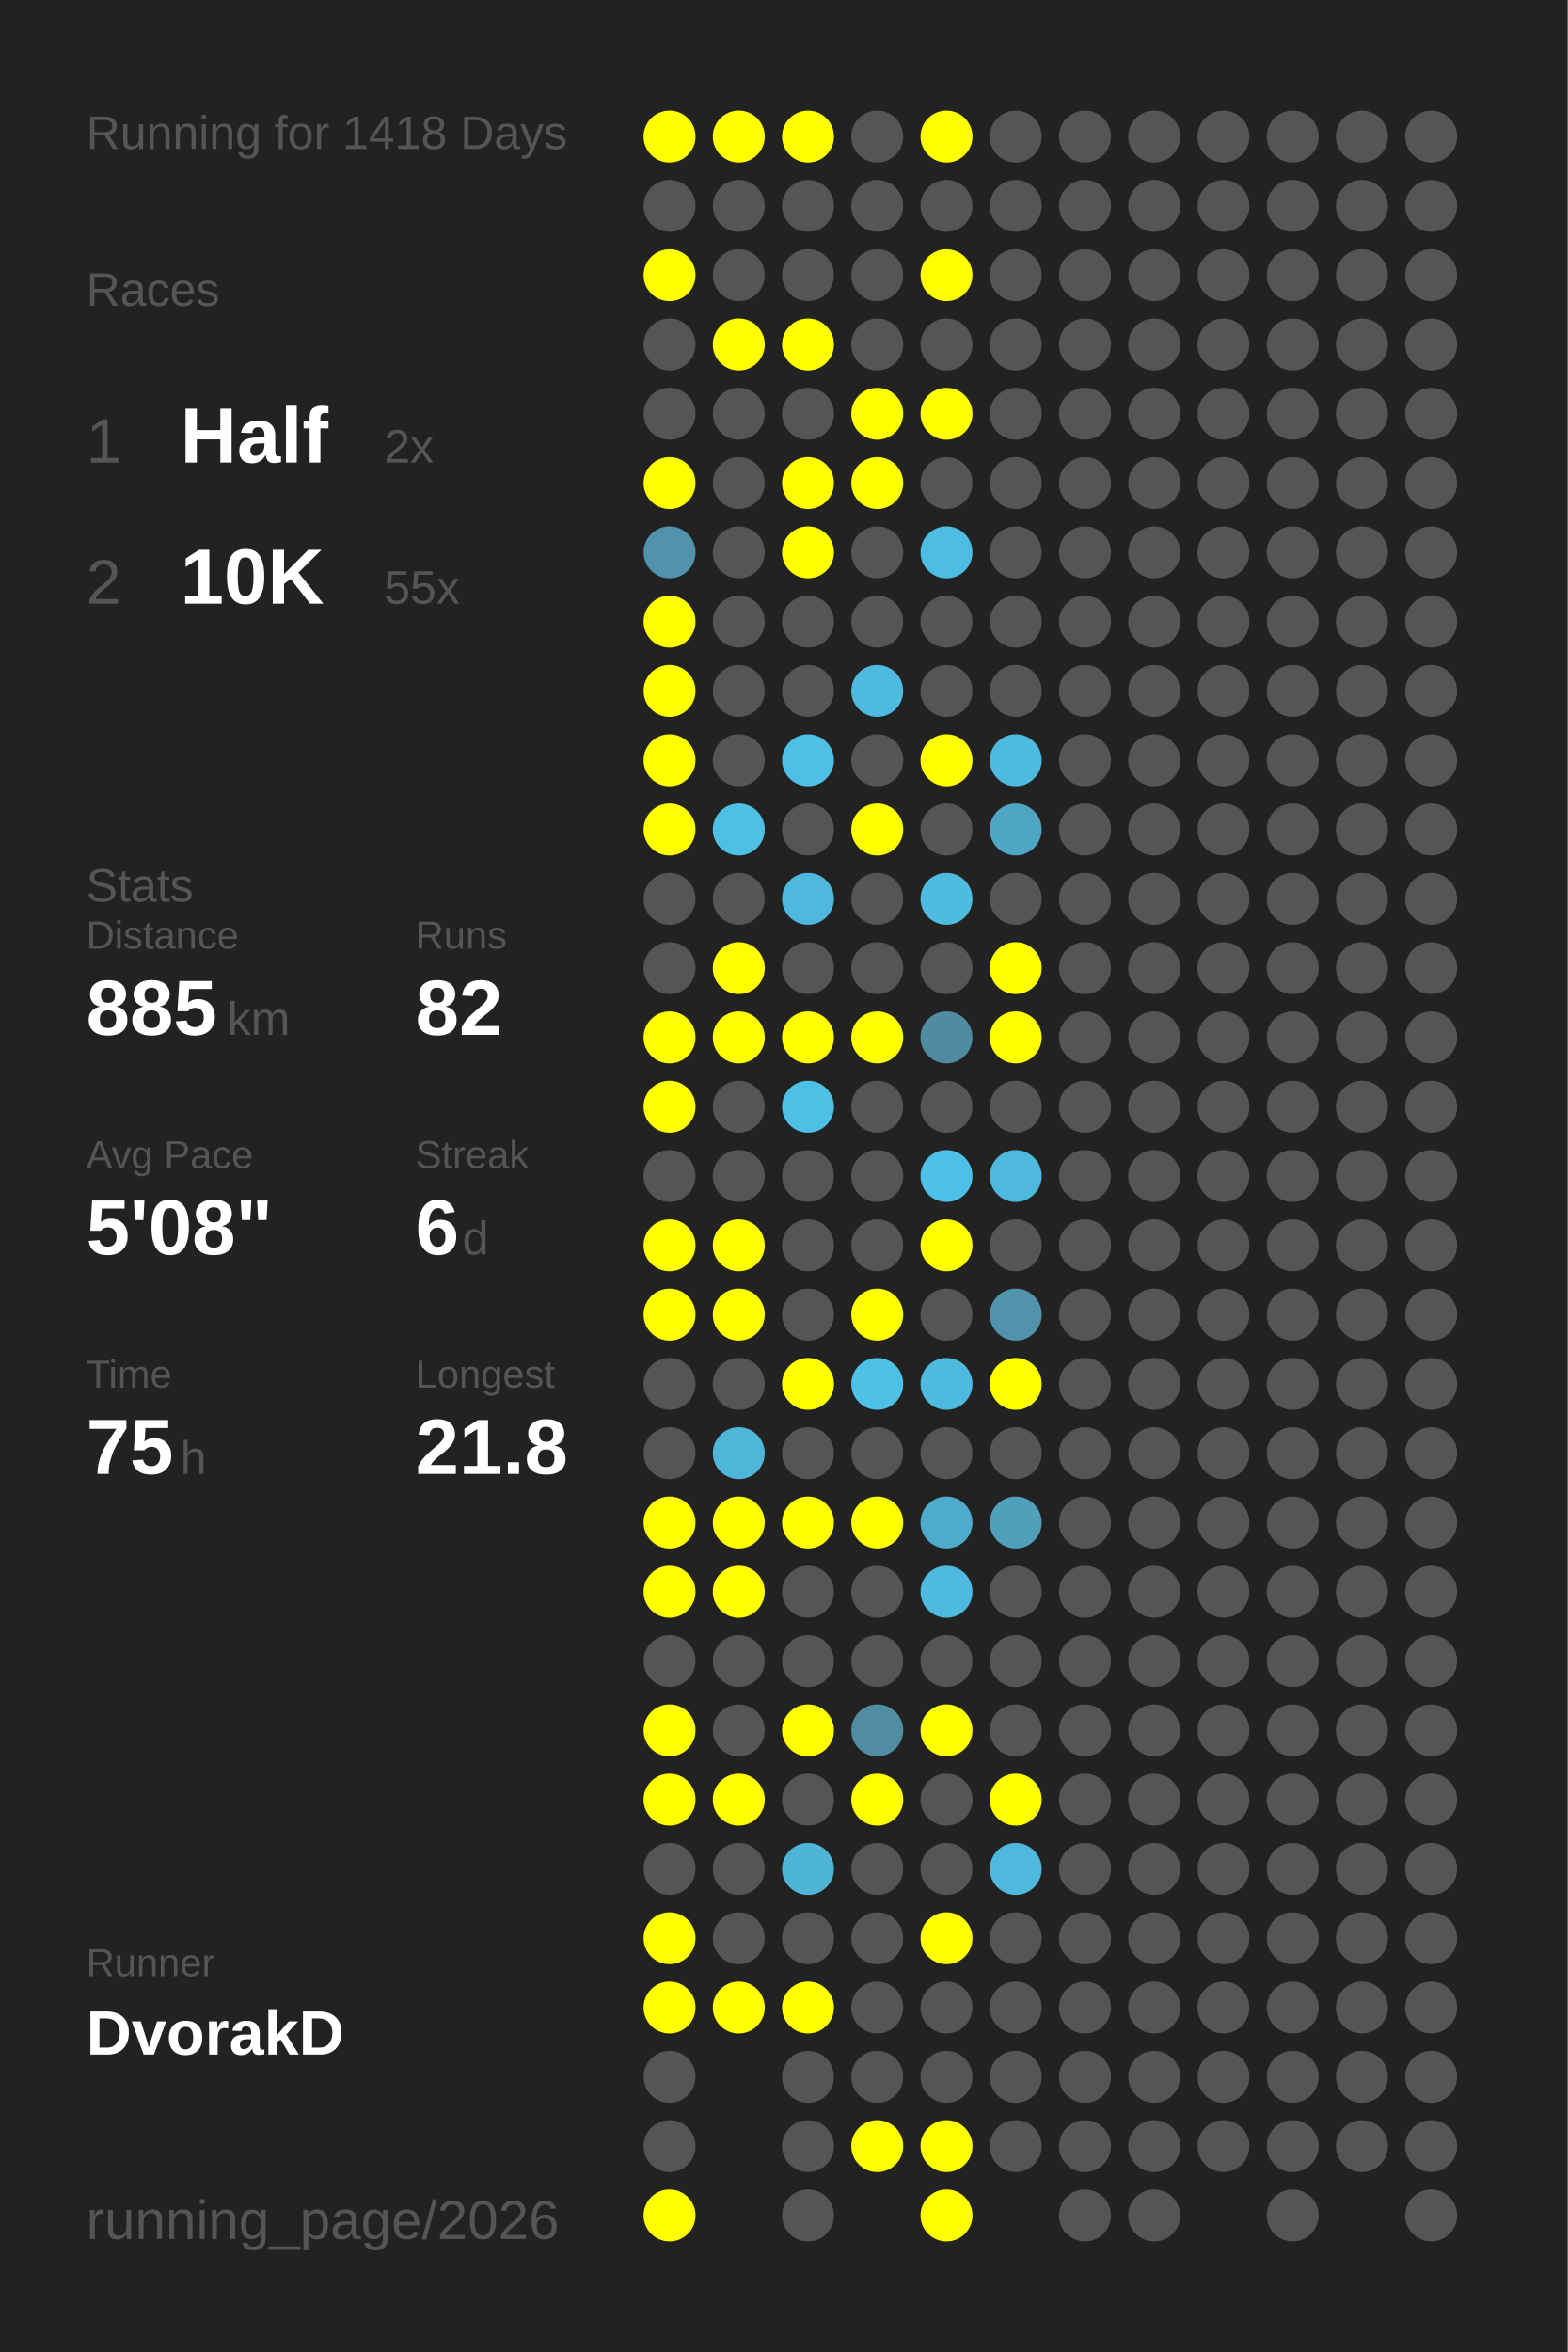
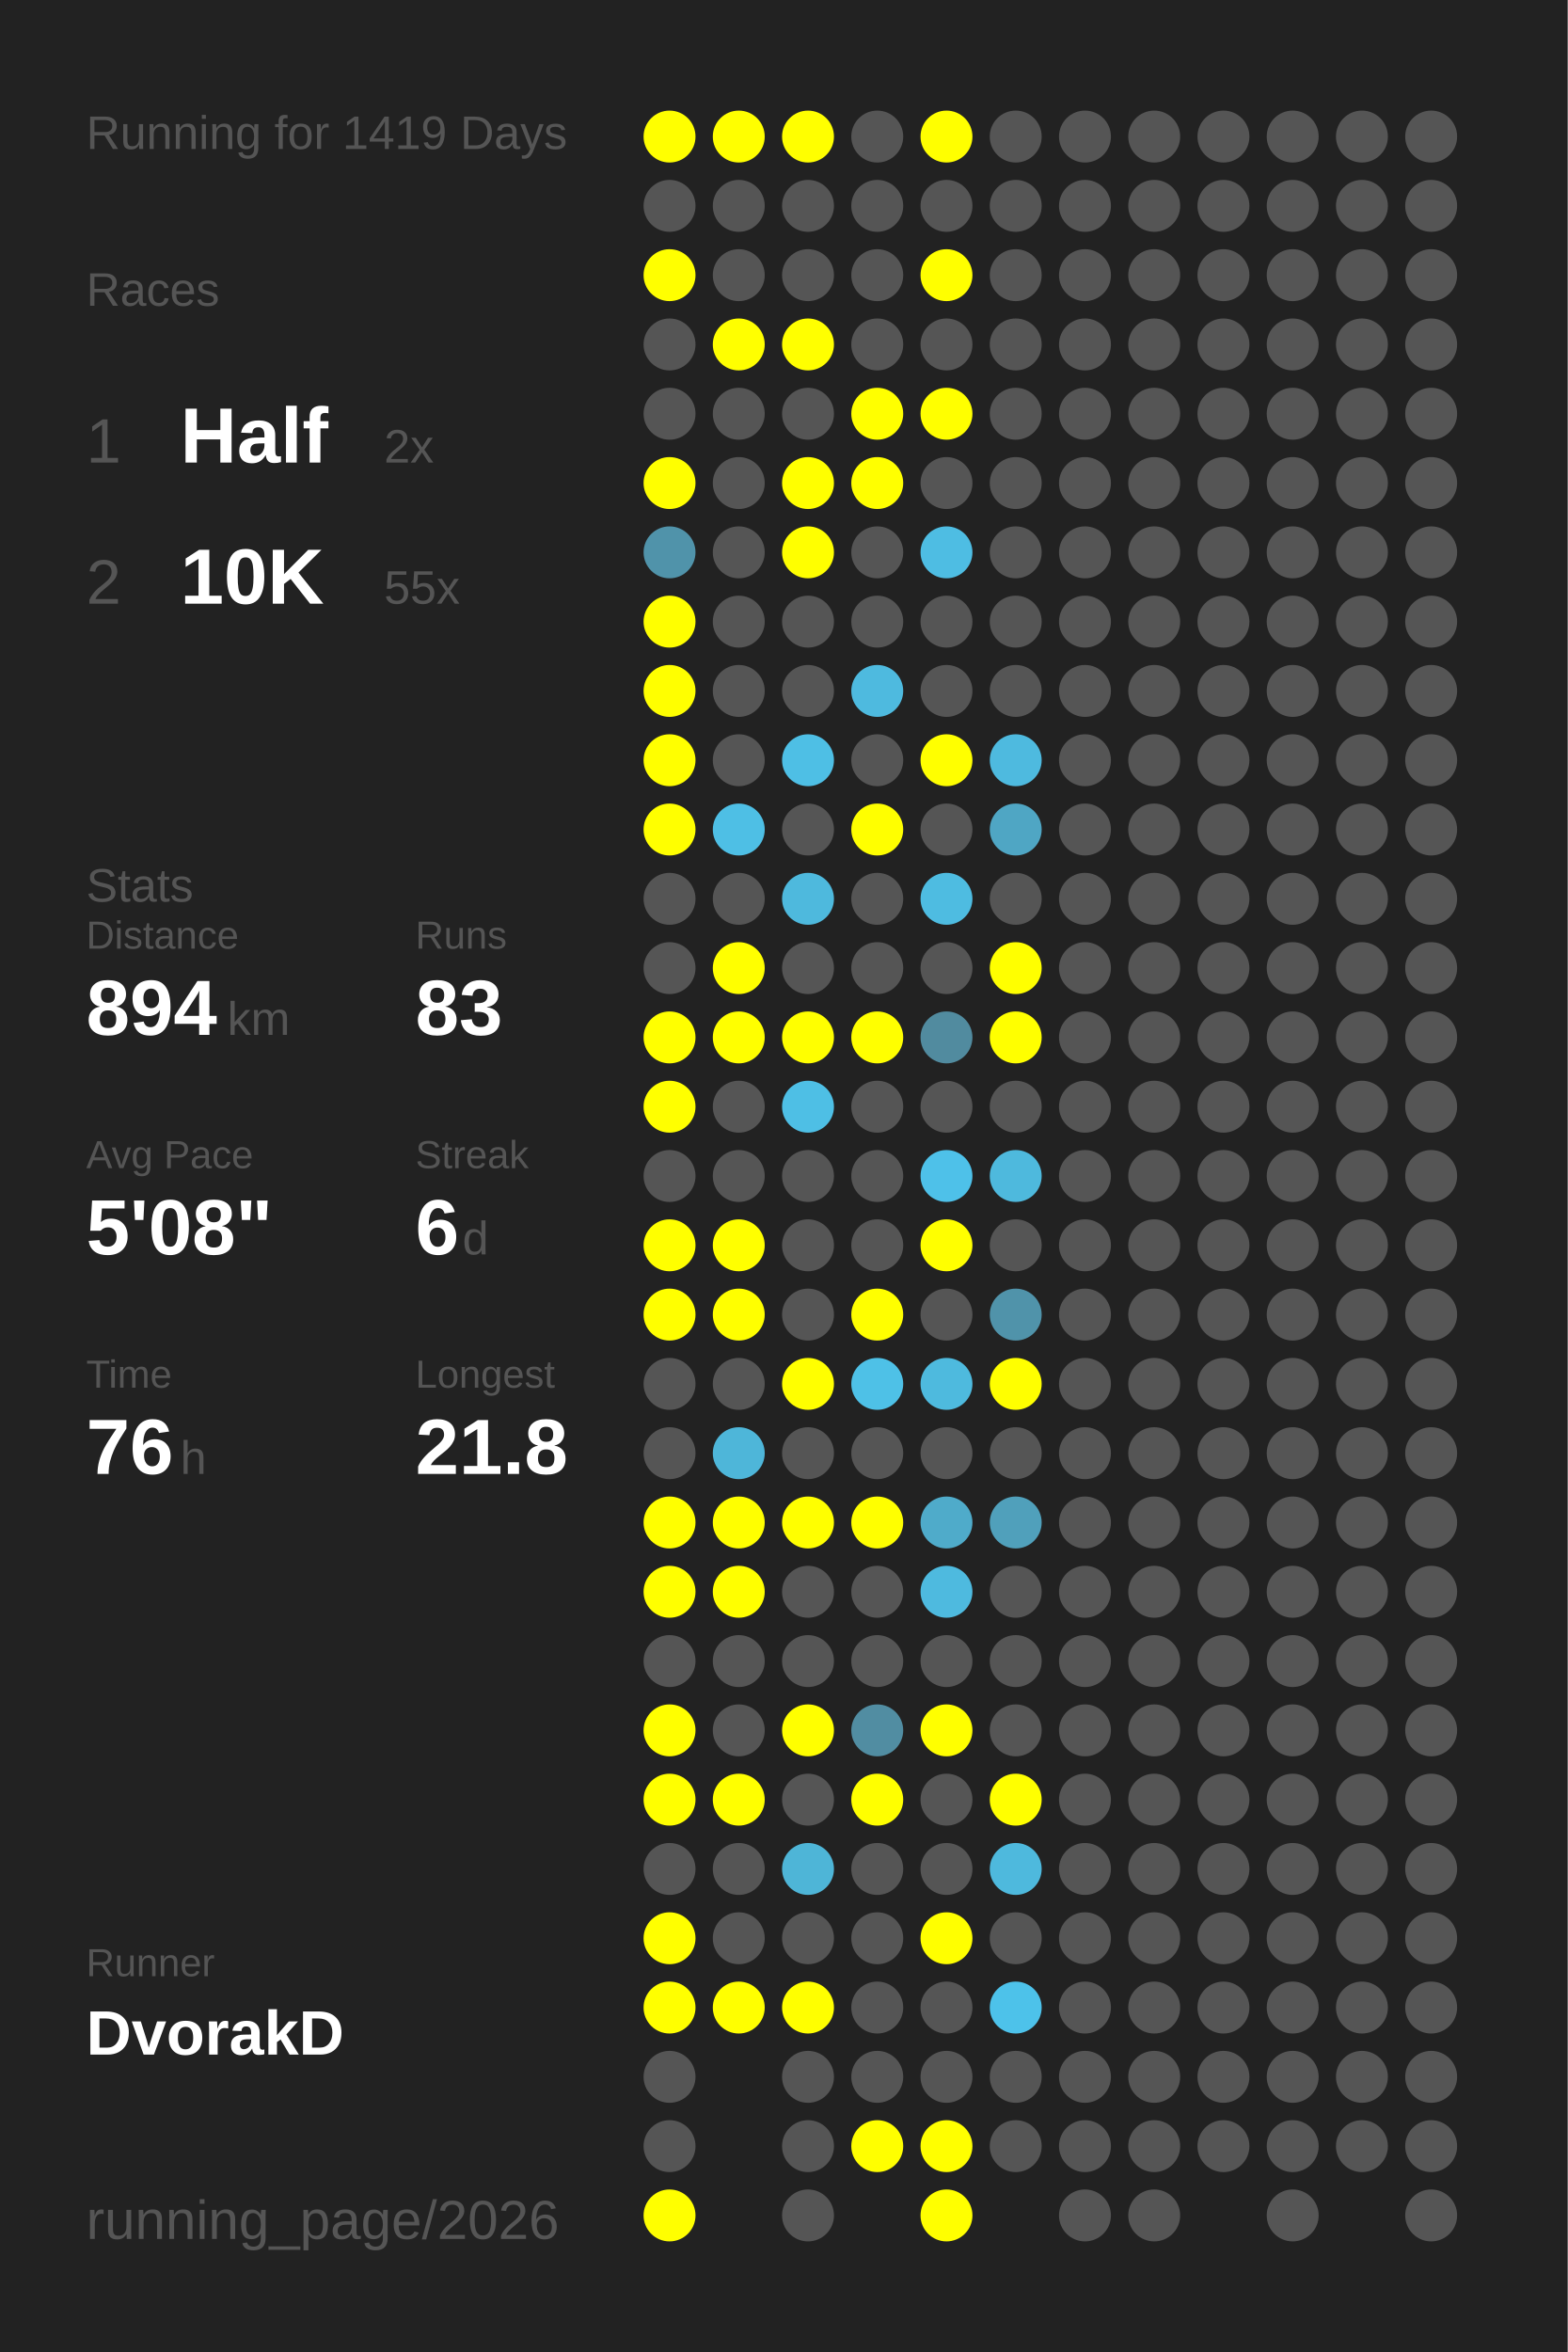
<svg xmlns="http://www.w3.org/2000/svg" baseProfile="full" height="300mm" version="1.1" viewBox="0,0,200,300" width="200mm">
  <defs />
  <rect fill="#222222" height="300" width="200" x="0" y="0" />
-   <text fill="#555555" style="font-size:6px; font-family:Arial;" x="11" y="19">Running for 1418 Days</text>
+   <text fill="#555555" style="font-size:6px; font-family:Arial;" x="11" y="19">Running for 1419 Days</text>
  <text fill="#555555" style="font-size:6px; font-family:Arial;" x="11" y="39">Races</text>
  <text fill="#555555" style="font-size:8px; font-family:Arial;" x="11" y="59">1</text>
  <text fill="#FFFFFF" style="font-size:10px; font-family:Arial; font-weight:bold;" x="23" y="59">Half</text>
  <text fill="#555555" style="font-size:6px; font-family:Arial;" x="49" y="59">2x</text>
  <text fill="#555555" style="font-size:8px; font-family:Arial;" x="11" y="77">2</text>
  <text fill="#FFFFFF" style="font-size:10px; font-family:Arial; font-weight:bold;" x="23" y="77">10K</text>
  <text fill="#555555" style="font-size:6px; font-family:Arial;" x="49" y="77">55x</text>
  <text fill="#555555" style="font-size:6px; font-family:Arial;" x="11" y="115">Stats</text>
  <text fill="#555555" style="font-size:5px; font-family:Arial;" x="11" y="121">Distance</text>
-   <text fill="#FFFFFF" style="font-size:10px; font-family:Arial; font-weight:bold;" x="11" y="132">885</text>
+   <text fill="#FFFFFF" style="font-size:10px; font-family:Arial; font-weight:bold;" x="11" y="132">894</text>
  <text fill="#555555" style="font-size:6px; font-family:Arial;" x="29" y="132">km</text>
  <text fill="#555555" style="font-size:5px; font-family:Arial;" x="53" y="121">Runs</text>
-   <text fill="#FFFFFF" style="font-size:10px; font-family:Arial; font-weight:bold;" x="53" y="132">82</text>
+   <text fill="#FFFFFF" style="font-size:10px; font-family:Arial; font-weight:bold;" x="53" y="132">83</text>
  <text fill="#555555" style="font-size:5px; font-family:Arial;" x="11" y="149">Avg Pace</text>
  <text fill="#FFFFFF" style="font-size:10px; font-family:Arial; font-weight:bold;" x="11" y="160">5'08"</text>
  <text fill="#555555" style="font-size:5px; font-family:Arial;" x="53" y="149">Streak</text>
  <text fill="#FFFFFF" style="font-size:10px; font-family:Arial; font-weight:bold;" x="53" y="160">6</text>
  <text fill="#555555" style="font-size:6px; font-family:Arial;" x="59" y="160">d</text>
  <text fill="#555555" style="font-size:5px; font-family:Arial;" x="11" y="177">Time</text>
-   <text fill="#FFFFFF" style="font-size:10px; font-family:Arial; font-weight:bold;" x="11" y="188">75</text>
+   <text fill="#FFFFFF" style="font-size:10px; font-family:Arial; font-weight:bold;" x="11" y="188">76</text>
  <text fill="#555555" style="font-size:6px; font-family:Arial;" x="23" y="188">h</text>
  <text fill="#555555" style="font-size:5px; font-family:Arial;" x="53" y="177">Longest</text>
  <text fill="#FFFFFF" style="font-size:10px; font-family:Arial; font-weight:bold;" x="53" y="188">21.8</text>
  <text fill="#555555" style="font-size:5px; font-family:Arial;" x="11" y="252.065">Runner</text>
  <text fill="#FFFFFF" style="font-size:8px; font-family:Arial; font-weight:bold;" x="11" y="262.065">DvorakD</text>
  <text fill="#555555" style="font-size:7px; font-family:Arial;" x="11" y="285.581">running_page/2026</text>
  <circle cx="85.417" cy="17.419" fill="#FFFF00" r="3.312" />
  <circle cx="85.417" cy="26.258" fill="#555555" r="3.312" />
  <circle cx="85.417" cy="35.097" fill="#FFFF00" r="3.312" />
  <circle cx="85.417" cy="43.935" fill="#555555" r="3.312" />
  <circle cx="85.417" cy="52.774" fill="#555555" r="3.312" />
  <circle cx="85.417" cy="61.613" fill="#FFFF00" r="3.312" />
  <circle cx="85.417" cy="70.452" fill="#5093aa" r="3.312" />
  <circle cx="85.417" cy="79.29" fill="#FFFF00" r="3.312" />
  <circle cx="85.417" cy="88.129" fill="#FFFF00" r="3.312" />
  <circle cx="85.417" cy="96.968" fill="#FFFF00" r="3.312" />
  <circle cx="85.417" cy="105.806" fill="#FFFF00" r="3.312" />
  <circle cx="85.417" cy="114.645" fill="#555555" r="3.312" />
  <circle cx="85.417" cy="123.484" fill="#555555" r="3.312" />
  <circle cx="85.417" cy="132.323" fill="#FFFF00" r="3.312" />
  <circle cx="85.417" cy="141.161" fill="#FFFF00" r="3.312" />
  <circle cx="85.417" cy="150" fill="#555555" r="3.312" />
  <circle cx="85.417" cy="158.839" fill="#FFFF00" r="3.312" />
  <circle cx="85.417" cy="167.677" fill="#FFFF00" r="3.312" />
  <circle cx="85.417" cy="176.516" fill="#555555" r="3.312" />
  <circle cx="85.417" cy="185.355" fill="#555555" r="3.312" />
  <circle cx="85.417" cy="194.194" fill="#FFFF00" r="3.312" />
  <circle cx="85.417" cy="203.032" fill="#FFFF00" r="3.312" />
  <circle cx="85.417" cy="211.871" fill="#555555" r="3.312" />
  <circle cx="85.417" cy="220.71" fill="#FFFF00" r="3.312" />
  <circle cx="85.417" cy="229.548" fill="#FFFF00" r="3.312" />
  <circle cx="85.417" cy="238.387" fill="#555555" r="3.312" />
  <circle cx="85.417" cy="247.226" fill="#FFFF00" r="3.312" />
  <circle cx="85.417" cy="256.065" fill="#FFFF00" r="3.312" />
  <circle cx="85.417" cy="264.903" fill="#555555" r="3.312" />
  <circle cx="85.417" cy="273.742" fill="#555555" r="3.312" />
  <circle cx="85.417" cy="282.581" fill="#FFFF00" r="3.312" />
  <circle cx="94.25" cy="17.419" fill="#FFFF00" r="3.312" />
  <circle cx="94.25" cy="26.258" fill="#555555" r="3.312" />
  <circle cx="94.25" cy="35.097" fill="#555555" r="3.312" />
  <circle cx="94.25" cy="43.935" fill="#FFFF00" r="3.312" />
  <circle cx="94.25" cy="52.774" fill="#555555" r="3.312" />
  <circle cx="94.25" cy="61.613" fill="#555555" r="3.312" />
  <circle cx="94.25" cy="70.452" fill="#555555" r="3.312" />
  <circle cx="94.25" cy="79.29" fill="#555555" r="3.312" />
  <circle cx="94.25" cy="88.129" fill="#555555" r="3.312" />
  <circle cx="94.25" cy="96.968" fill="#555555" r="3.312" />
  <circle cx="94.25" cy="105.806" fill="#4ebfe5" r="3.312" />
  <circle cx="94.25" cy="114.645" fill="#555555" r="3.312" />
  <circle cx="94.25" cy="123.484" fill="#FFFF00" r="3.312" />
  <circle cx="94.25" cy="132.323" fill="#FFFF00" r="3.312" />
  <circle cx="94.25" cy="141.161" fill="#555555" r="3.312" />
  <circle cx="94.25" cy="150" fill="#555555" r="3.312" />
  <circle cx="94.25" cy="158.839" fill="#FFFF00" r="3.312" />
  <circle cx="94.25" cy="167.677" fill="#FFFF00" r="3.312" />
  <circle cx="94.25" cy="176.516" fill="#555555" r="3.312" />
  <circle cx="94.25" cy="185.355" fill="#4eb6d9" r="3.312" />
  <circle cx="94.25" cy="194.194" fill="#FFFF00" r="3.312" />
  <circle cx="94.25" cy="203.032" fill="#FFFF00" r="3.312" />
  <circle cx="94.25" cy="211.871" fill="#555555" r="3.312" />
  <circle cx="94.25" cy="220.71" fill="#555555" r="3.312" />
  <circle cx="94.25" cy="229.548" fill="#FFFF00" r="3.312" />
  <circle cx="94.25" cy="238.387" fill="#555555" r="3.312" />
  <circle cx="94.25" cy="247.226" fill="#555555" r="3.312" />
  <circle cx="94.25" cy="256.065" fill="#FFFF00" r="3.312" />
  <circle cx="103.083" cy="17.419" fill="#FFFF00" r="3.312" />
  <circle cx="103.083" cy="26.258" fill="#555555" r="3.312" />
  <circle cx="103.083" cy="35.097" fill="#555555" r="3.312" />
  <circle cx="103.083" cy="43.935" fill="#FFFF00" r="3.312" />
  <circle cx="103.083" cy="52.774" fill="#555555" r="3.312" />
  <circle cx="103.083" cy="61.613" fill="#FFFF00" r="3.312" />
  <circle cx="103.083" cy="70.452" fill="#FFFF00" r="3.312" />
  <circle cx="103.083" cy="79.29" fill="#555555" r="3.312" />
  <circle cx="103.083" cy="88.129" fill="#555555" r="3.312" />
  <circle cx="103.083" cy="96.968" fill="#4ebfe5" r="3.312" />
  <circle cx="103.083" cy="105.806" fill="#555555" r="3.312" />
  <circle cx="103.083" cy="114.645" fill="#4eb9dd" r="3.312" />
  <circle cx="103.083" cy="123.484" fill="#555555" r="3.312" />
  <circle cx="103.083" cy="132.323" fill="#FFFF00" r="3.312" />
  <circle cx="103.083" cy="141.161" fill="#4ebfe5" r="3.312" />
  <circle cx="103.083" cy="150" fill="#555555" r="3.312" />
  <circle cx="103.083" cy="158.839" fill="#555555" r="3.312" />
  <circle cx="103.083" cy="167.677" fill="#555555" r="3.312" />
  <circle cx="103.083" cy="176.516" fill="#FFFF00" r="3.312" />
  <circle cx="103.083" cy="185.355" fill="#555555" r="3.312" />
  <circle cx="103.083" cy="194.194" fill="#FFFF00" r="3.312" />
  <circle cx="103.083" cy="203.032" fill="#555555" r="3.312" />
  <circle cx="103.083" cy="211.871" fill="#555555" r="3.312" />
  <circle cx="103.083" cy="220.71" fill="#FFFF00" r="3.312" />
  <circle cx="103.083" cy="229.548" fill="#555555" r="3.312" />
  <circle cx="103.083" cy="238.387" fill="#4eb5d7" r="3.312" />
  <circle cx="103.083" cy="247.226" fill="#555555" r="3.312" />
  <circle cx="103.083" cy="256.065" fill="#FFFF00" r="3.312" />
  <circle cx="103.083" cy="264.903" fill="#555555" r="3.312" />
  <circle cx="103.083" cy="273.742" fill="#555555" r="3.312" />
  <circle cx="103.083" cy="282.581" fill="#555555" r="3.312" />
  <circle cx="111.917" cy="17.419" fill="#555555" r="3.312" />
  <circle cx="111.917" cy="26.258" fill="#555555" r="3.312" />
  <circle cx="111.917" cy="35.097" fill="#555555" r="3.312" />
  <circle cx="111.917" cy="43.935" fill="#555555" r="3.312" />
  <circle cx="111.917" cy="52.774" fill="#FFFF00" r="3.312" />
  <circle cx="111.917" cy="61.613" fill="#FFFF00" r="3.312" />
  <circle cx="111.917" cy="70.452" fill="#555555" r="3.312" />
  <circle cx="111.917" cy="79.29" fill="#555555" r="3.312" />
  <circle cx="111.917" cy="88.129" fill="#4ebadf" r="3.312" />
  <circle cx="111.917" cy="96.968" fill="#555555" r="3.312" />
  <circle cx="111.917" cy="105.806" fill="#FFFF00" r="3.312" />
  <circle cx="111.917" cy="114.645" fill="#555555" r="3.312" />
  <circle cx="111.917" cy="123.484" fill="#555555" r="3.312" />
  <circle cx="111.917" cy="132.323" fill="#FFFF00" r="3.312" />
  <circle cx="111.917" cy="141.161" fill="#555555" r="3.312" />
  <circle cx="111.917" cy="150" fill="#555555" r="3.312" />
  <circle cx="111.917" cy="158.839" fill="#555555" r="3.312" />
  <circle cx="111.917" cy="167.677" fill="#FFFF00" r="3.312" />
  <circle cx="111.917" cy="176.516" fill="#4ec1e7" r="3.312" />
  <circle cx="111.917" cy="185.355" fill="#555555" r="3.312" />
  <circle cx="111.917" cy="194.194" fill="#FFFF00" r="3.312" />
  <circle cx="111.917" cy="203.032" fill="#555555" r="3.312" />
  <circle cx="111.917" cy="211.871" fill="#555555" r="3.312" />
  <circle cx="111.917" cy="220.71" fill="#518da2" r="3.312" />
  <circle cx="111.917" cy="229.548" fill="#FFFF00" r="3.312" />
  <circle cx="111.917" cy="238.387" fill="#555555" r="3.312" />
  <circle cx="111.917" cy="247.226" fill="#555555" r="3.312" />
  <circle cx="111.917" cy="256.065" fill="#555555" r="3.312" />
  <circle cx="111.917" cy="264.903" fill="#555555" r="3.312" />
  <circle cx="111.917" cy="273.742" fill="#FFFF00" r="3.312" />
  <circle cx="120.75" cy="17.419" fill="#FFFF00" r="3.312" />
  <circle cx="120.75" cy="26.258" fill="#555555" r="3.312" />
  <circle cx="120.75" cy="35.097" fill="#FFFF00" r="3.312" />
  <circle cx="120.75" cy="43.935" fill="#555555" r="3.312" />
  <circle cx="120.75" cy="52.774" fill="#FFFF00" r="3.312" />
  <circle cx="120.75" cy="61.613" fill="#555555" r="3.312" />
  <circle cx="120.75" cy="70.452" fill="#4ebde3" r="3.312" />
  <circle cx="120.75" cy="79.29" fill="#555555" r="3.312" />
  <circle cx="120.75" cy="88.129" fill="#555555" r="3.312" />
  <circle cx="120.75" cy="96.968" fill="#FFFF00" r="3.312" />
  <circle cx="120.75" cy="105.806" fill="#555555" r="3.312" />
  <circle cx="120.75" cy="114.645" fill="#4ebce1" r="3.312" />
  <circle cx="120.75" cy="123.484" fill="#555555" r="3.312" />
  <circle cx="120.75" cy="132.323" fill="#518b9f" r="3.312" />
  <circle cx="120.75" cy="141.161" fill="#555555" r="3.312" />
  <circle cx="120.75" cy="150" fill="#4ec1e9" r="3.312" />
  <circle cx="120.75" cy="158.839" fill="#FFFF00" r="3.312" />
  <circle cx="120.75" cy="167.677" fill="#555555" r="3.312" />
  <circle cx="120.75" cy="176.516" fill="#4ebade" r="3.312" />
  <circle cx="120.75" cy="185.355" fill="#555555" r="3.312" />
  <circle cx="120.75" cy="194.194" fill="#4fabca" r="3.312" />
  <circle cx="120.75" cy="203.032" fill="#4ebadf" r="3.312" />
  <circle cx="120.75" cy="211.871" fill="#555555" r="3.312" />
  <circle cx="120.75" cy="220.71" fill="#FFFF00" r="3.312" />
  <circle cx="120.75" cy="229.548" fill="#555555" r="3.312" />
  <circle cx="120.75" cy="238.387" fill="#555555" r="3.312" />
  <circle cx="120.75" cy="247.226" fill="#FFFF00" r="3.312" />
  <circle cx="120.75" cy="256.065" fill="#555555" r="3.312" />
  <circle cx="120.75" cy="264.903" fill="#555555" r="3.312" />
  <circle cx="120.75" cy="273.742" fill="#FFFF00" r="3.312" />
  <circle cx="120.75" cy="282.581" fill="#FFFF00" r="3.312" />
  <circle cx="129.583" cy="17.419" fill="#555555" r="3.312" />
  <circle cx="129.583" cy="26.258" fill="#555555" r="3.312" />
  <circle cx="129.583" cy="35.097" fill="#555555" r="3.312" />
  <circle cx="129.583" cy="43.935" fill="#555555" r="3.312" />
  <circle cx="129.583" cy="52.774" fill="#555555" r="3.312" />
  <circle cx="129.583" cy="61.613" fill="#555555" r="3.312" />
  <circle cx="129.583" cy="70.452" fill="#555555" r="3.312" />
  <circle cx="129.583" cy="79.29" fill="#555555" r="3.312" />
  <circle cx="129.583" cy="88.129" fill="#555555" r="3.312" />
  <circle cx="129.583" cy="96.968" fill="#4ebadf" r="3.312" />
  <circle cx="129.583" cy="105.806" fill="#4fa6c4" r="3.312" />
  <circle cx="129.583" cy="114.645" fill="#555555" r="3.312" />
  <circle cx="129.583" cy="123.484" fill="#FFFF00" r="3.312" />
  <circle cx="129.583" cy="132.323" fill="#FFFF00" r="3.312" />
  <circle cx="129.583" cy="141.161" fill="#555555" r="3.312" />
  <circle cx="129.583" cy="150" fill="#4eb9dd" r="3.312" />
  <circle cx="129.583" cy="158.839" fill="#555555" r="3.312" />
  <circle cx="129.583" cy="167.677" fill="#5093aa" r="3.312" />
  <circle cx="129.583" cy="176.516" fill="#FFFF00" r="3.312" />
  <circle cx="129.583" cy="185.355" fill="#555555" r="3.312" />
  <circle cx="129.583" cy="194.194" fill="#50a0bb" r="3.312" />
  <circle cx="129.583" cy="203.032" fill="#555555" r="3.312" />
  <circle cx="129.583" cy="211.871" fill="#555555" r="3.312" />
  <circle cx="129.583" cy="220.71" fill="#555555" r="3.312" />
  <circle cx="129.583" cy="229.548" fill="#FFFF00" r="3.312" />
  <circle cx="129.583" cy="238.387" fill="#4eb9dd" r="3.312" />
  <circle cx="129.583" cy="247.226" fill="#555555" r="3.312" />
-   <circle cx="129.583" cy="256.065" fill="#555555" r="3.312" />
+   <circle cx="129.583" cy="256.065" fill="#4dc2ea" r="3.312" />
  <circle cx="129.583" cy="264.903" fill="#555555" r="3.312" />
  <circle cx="129.583" cy="273.742" fill="#555555" r="3.312" />
  <circle cx="138.417" cy="17.419" fill="#555555" r="3.312" />
  <circle cx="138.417" cy="26.258" fill="#555555" r="3.312" />
  <circle cx="138.417" cy="35.097" fill="#555555" r="3.312" />
  <circle cx="138.417" cy="43.935" fill="#555555" r="3.312" />
  <circle cx="138.417" cy="52.774" fill="#555555" r="3.312" />
  <circle cx="138.417" cy="61.613" fill="#555555" r="3.312" />
  <circle cx="138.417" cy="70.452" fill="#555555" r="3.312" />
  <circle cx="138.417" cy="79.29" fill="#555555" r="3.312" />
  <circle cx="138.417" cy="88.129" fill="#555555" r="3.312" />
  <circle cx="138.417" cy="96.968" fill="#555555" r="3.312" />
  <circle cx="138.417" cy="105.806" fill="#555555" r="3.312" />
  <circle cx="138.417" cy="114.645" fill="#555555" r="3.312" />
  <circle cx="138.417" cy="123.484" fill="#555555" r="3.312" />
  <circle cx="138.417" cy="132.323" fill="#555555" r="3.312" />
  <circle cx="138.417" cy="141.161" fill="#555555" r="3.312" />
  <circle cx="138.417" cy="150" fill="#555555" r="3.312" />
  <circle cx="138.417" cy="158.839" fill="#555555" r="3.312" />
  <circle cx="138.417" cy="167.677" fill="#555555" r="3.312" />
  <circle cx="138.417" cy="176.516" fill="#555555" r="3.312" />
  <circle cx="138.417" cy="185.355" fill="#555555" r="3.312" />
  <circle cx="138.417" cy="194.194" fill="#555555" r="3.312" />
  <circle cx="138.417" cy="203.032" fill="#555555" r="3.312" />
  <circle cx="138.417" cy="211.871" fill="#555555" r="3.312" />
  <circle cx="138.417" cy="220.71" fill="#555555" r="3.312" />
  <circle cx="138.417" cy="229.548" fill="#555555" r="3.312" />
  <circle cx="138.417" cy="238.387" fill="#555555" r="3.312" />
  <circle cx="138.417" cy="247.226" fill="#555555" r="3.312" />
  <circle cx="138.417" cy="256.065" fill="#555555" r="3.312" />
  <circle cx="138.417" cy="264.903" fill="#555555" r="3.312" />
  <circle cx="138.417" cy="273.742" fill="#555555" r="3.312" />
  <circle cx="138.417" cy="282.581" fill="#555555" r="3.312" />
  <circle cx="147.25" cy="17.419" fill="#555555" r="3.312" />
  <circle cx="147.25" cy="26.258" fill="#555555" r="3.312" />
  <circle cx="147.25" cy="35.097" fill="#555555" r="3.312" />
  <circle cx="147.25" cy="43.935" fill="#555555" r="3.312" />
  <circle cx="147.25" cy="52.774" fill="#555555" r="3.312" />
  <circle cx="147.25" cy="61.613" fill="#555555" r="3.312" />
  <circle cx="147.25" cy="70.452" fill="#555555" r="3.312" />
  <circle cx="147.25" cy="79.29" fill="#555555" r="3.312" />
  <circle cx="147.25" cy="88.129" fill="#555555" r="3.312" />
  <circle cx="147.25" cy="96.968" fill="#555555" r="3.312" />
  <circle cx="147.25" cy="105.806" fill="#555555" r="3.312" />
  <circle cx="147.25" cy="114.645" fill="#555555" r="3.312" />
  <circle cx="147.25" cy="123.484" fill="#555555" r="3.312" />
  <circle cx="147.25" cy="132.323" fill="#555555" r="3.312" />
  <circle cx="147.25" cy="141.161" fill="#555555" r="3.312" />
  <circle cx="147.25" cy="150" fill="#555555" r="3.312" />
  <circle cx="147.25" cy="158.839" fill="#555555" r="3.312" />
  <circle cx="147.25" cy="167.677" fill="#555555" r="3.312" />
  <circle cx="147.25" cy="176.516" fill="#555555" r="3.312" />
  <circle cx="147.25" cy="185.355" fill="#555555" r="3.312" />
  <circle cx="147.25" cy="194.194" fill="#555555" r="3.312" />
  <circle cx="147.25" cy="203.032" fill="#555555" r="3.312" />
  <circle cx="147.25" cy="211.871" fill="#555555" r="3.312" />
  <circle cx="147.25" cy="220.71" fill="#555555" r="3.312" />
  <circle cx="147.25" cy="229.548" fill="#555555" r="3.312" />
  <circle cx="147.25" cy="238.387" fill="#555555" r="3.312" />
  <circle cx="147.25" cy="247.226" fill="#555555" r="3.312" />
  <circle cx="147.25" cy="256.065" fill="#555555" r="3.312" />
  <circle cx="147.25" cy="264.903" fill="#555555" r="3.312" />
  <circle cx="147.25" cy="273.742" fill="#555555" r="3.312" />
  <circle cx="147.25" cy="282.581" fill="#555555" r="3.312" />
  <circle cx="156.083" cy="17.419" fill="#555555" r="3.312" />
  <circle cx="156.083" cy="26.258" fill="#555555" r="3.312" />
  <circle cx="156.083" cy="35.097" fill="#555555" r="3.312" />
  <circle cx="156.083" cy="43.935" fill="#555555" r="3.312" />
  <circle cx="156.083" cy="52.774" fill="#555555" r="3.312" />
  <circle cx="156.083" cy="61.613" fill="#555555" r="3.312" />
  <circle cx="156.083" cy="70.452" fill="#555555" r="3.312" />
  <circle cx="156.083" cy="79.29" fill="#555555" r="3.312" />
  <circle cx="156.083" cy="88.129" fill="#555555" r="3.312" />
  <circle cx="156.083" cy="96.968" fill="#555555" r="3.312" />
  <circle cx="156.083" cy="105.806" fill="#555555" r="3.312" />
  <circle cx="156.083" cy="114.645" fill="#555555" r="3.312" />
  <circle cx="156.083" cy="123.484" fill="#555555" r="3.312" />
  <circle cx="156.083" cy="132.323" fill="#555555" r="3.312" />
  <circle cx="156.083" cy="141.161" fill="#555555" r="3.312" />
  <circle cx="156.083" cy="150" fill="#555555" r="3.312" />
  <circle cx="156.083" cy="158.839" fill="#555555" r="3.312" />
  <circle cx="156.083" cy="167.677" fill="#555555" r="3.312" />
  <circle cx="156.083" cy="176.516" fill="#555555" r="3.312" />
  <circle cx="156.083" cy="185.355" fill="#555555" r="3.312" />
  <circle cx="156.083" cy="194.194" fill="#555555" r="3.312" />
  <circle cx="156.083" cy="203.032" fill="#555555" r="3.312" />
  <circle cx="156.083" cy="211.871" fill="#555555" r="3.312" />
  <circle cx="156.083" cy="220.71" fill="#555555" r="3.312" />
  <circle cx="156.083" cy="229.548" fill="#555555" r="3.312" />
  <circle cx="156.083" cy="238.387" fill="#555555" r="3.312" />
  <circle cx="156.083" cy="247.226" fill="#555555" r="3.312" />
  <circle cx="156.083" cy="256.065" fill="#555555" r="3.312" />
  <circle cx="156.083" cy="264.903" fill="#555555" r="3.312" />
  <circle cx="156.083" cy="273.742" fill="#555555" r="3.312" />
  <circle cx="164.917" cy="17.419" fill="#555555" r="3.312" />
  <circle cx="164.917" cy="26.258" fill="#555555" r="3.312" />
  <circle cx="164.917" cy="35.097" fill="#555555" r="3.312" />
  <circle cx="164.917" cy="43.935" fill="#555555" r="3.312" />
  <circle cx="164.917" cy="52.774" fill="#555555" r="3.312" />
  <circle cx="164.917" cy="61.613" fill="#555555" r="3.312" />
  <circle cx="164.917" cy="70.452" fill="#555555" r="3.312" />
  <circle cx="164.917" cy="79.29" fill="#555555" r="3.312" />
  <circle cx="164.917" cy="88.129" fill="#555555" r="3.312" />
  <circle cx="164.917" cy="96.968" fill="#555555" r="3.312" />
  <circle cx="164.917" cy="105.806" fill="#555555" r="3.312" />
  <circle cx="164.917" cy="114.645" fill="#555555" r="3.312" />
  <circle cx="164.917" cy="123.484" fill="#555555" r="3.312" />
  <circle cx="164.917" cy="132.323" fill="#555555" r="3.312" />
  <circle cx="164.917" cy="141.161" fill="#555555" r="3.312" />
  <circle cx="164.917" cy="150" fill="#555555" r="3.312" />
  <circle cx="164.917" cy="158.839" fill="#555555" r="3.312" />
  <circle cx="164.917" cy="167.677" fill="#555555" r="3.312" />
  <circle cx="164.917" cy="176.516" fill="#555555" r="3.312" />
  <circle cx="164.917" cy="185.355" fill="#555555" r="3.312" />
  <circle cx="164.917" cy="194.194" fill="#555555" r="3.312" />
  <circle cx="164.917" cy="203.032" fill="#555555" r="3.312" />
  <circle cx="164.917" cy="211.871" fill="#555555" r="3.312" />
  <circle cx="164.917" cy="220.71" fill="#555555" r="3.312" />
  <circle cx="164.917" cy="229.548" fill="#555555" r="3.312" />
  <circle cx="164.917" cy="238.387" fill="#555555" r="3.312" />
  <circle cx="164.917" cy="247.226" fill="#555555" r="3.312" />
  <circle cx="164.917" cy="256.065" fill="#555555" r="3.312" />
  <circle cx="164.917" cy="264.903" fill="#555555" r="3.312" />
  <circle cx="164.917" cy="273.742" fill="#555555" r="3.312" />
  <circle cx="164.917" cy="282.581" fill="#555555" r="3.312" />
  <circle cx="173.75" cy="17.419" fill="#555555" r="3.312" />
  <circle cx="173.75" cy="26.258" fill="#555555" r="3.312" />
  <circle cx="173.75" cy="35.097" fill="#555555" r="3.312" />
  <circle cx="173.75" cy="43.935" fill="#555555" r="3.312" />
  <circle cx="173.75" cy="52.774" fill="#555555" r="3.312" />
  <circle cx="173.75" cy="61.613" fill="#555555" r="3.312" />
  <circle cx="173.75" cy="70.452" fill="#555555" r="3.312" />
  <circle cx="173.75" cy="79.29" fill="#555555" r="3.312" />
  <circle cx="173.75" cy="88.129" fill="#555555" r="3.312" />
  <circle cx="173.75" cy="96.968" fill="#555555" r="3.312" />
  <circle cx="173.75" cy="105.806" fill="#555555" r="3.312" />
  <circle cx="173.75" cy="114.645" fill="#555555" r="3.312" />
  <circle cx="173.75" cy="123.484" fill="#555555" r="3.312" />
  <circle cx="173.75" cy="132.323" fill="#555555" r="3.312" />
  <circle cx="173.75" cy="141.161" fill="#555555" r="3.312" />
  <circle cx="173.75" cy="150" fill="#555555" r="3.312" />
  <circle cx="173.75" cy="158.839" fill="#555555" r="3.312" />
  <circle cx="173.75" cy="167.677" fill="#555555" r="3.312" />
  <circle cx="173.75" cy="176.516" fill="#555555" r="3.312" />
  <circle cx="173.75" cy="185.355" fill="#555555" r="3.312" />
  <circle cx="173.75" cy="194.194" fill="#555555" r="3.312" />
  <circle cx="173.75" cy="203.032" fill="#555555" r="3.312" />
  <circle cx="173.75" cy="211.871" fill="#555555" r="3.312" />
  <circle cx="173.75" cy="220.71" fill="#555555" r="3.312" />
  <circle cx="173.75" cy="229.548" fill="#555555" r="3.312" />
  <circle cx="173.75" cy="238.387" fill="#555555" r="3.312" />
  <circle cx="173.75" cy="247.226" fill="#555555" r="3.312" />
  <circle cx="173.75" cy="256.065" fill="#555555" r="3.312" />
  <circle cx="173.75" cy="264.903" fill="#555555" r="3.312" />
  <circle cx="173.75" cy="273.742" fill="#555555" r="3.312" />
  <circle cx="182.583" cy="17.419" fill="#555555" r="3.312" />
  <circle cx="182.583" cy="26.258" fill="#555555" r="3.312" />
  <circle cx="182.583" cy="35.097" fill="#555555" r="3.312" />
  <circle cx="182.583" cy="43.935" fill="#555555" r="3.312" />
  <circle cx="182.583" cy="52.774" fill="#555555" r="3.312" />
  <circle cx="182.583" cy="61.613" fill="#555555" r="3.312" />
  <circle cx="182.583" cy="70.452" fill="#555555" r="3.312" />
  <circle cx="182.583" cy="79.29" fill="#555555" r="3.312" />
  <circle cx="182.583" cy="88.129" fill="#555555" r="3.312" />
  <circle cx="182.583" cy="96.968" fill="#555555" r="3.312" />
  <circle cx="182.583" cy="105.806" fill="#555555" r="3.312" />
  <circle cx="182.583" cy="114.645" fill="#555555" r="3.312" />
  <circle cx="182.583" cy="123.484" fill="#555555" r="3.312" />
  <circle cx="182.583" cy="132.323" fill="#555555" r="3.312" />
  <circle cx="182.583" cy="141.161" fill="#555555" r="3.312" />
  <circle cx="182.583" cy="150" fill="#555555" r="3.312" />
  <circle cx="182.583" cy="158.839" fill="#555555" r="3.312" />
  <circle cx="182.583" cy="167.677" fill="#555555" r="3.312" />
  <circle cx="182.583" cy="176.516" fill="#555555" r="3.312" />
  <circle cx="182.583" cy="185.355" fill="#555555" r="3.312" />
  <circle cx="182.583" cy="194.194" fill="#555555" r="3.312" />
  <circle cx="182.583" cy="203.032" fill="#555555" r="3.312" />
  <circle cx="182.583" cy="211.871" fill="#555555" r="3.312" />
  <circle cx="182.583" cy="220.71" fill="#555555" r="3.312" />
  <circle cx="182.583" cy="229.548" fill="#555555" r="3.312" />
  <circle cx="182.583" cy="238.387" fill="#555555" r="3.312" />
  <circle cx="182.583" cy="247.226" fill="#555555" r="3.312" />
  <circle cx="182.583" cy="256.065" fill="#555555" r="3.312" />
  <circle cx="182.583" cy="264.903" fill="#555555" r="3.312" />
  <circle cx="182.583" cy="273.742" fill="#555555" r="3.312" />
  <circle cx="182.583" cy="282.581" fill="#555555" r="3.312" />
</svg>
